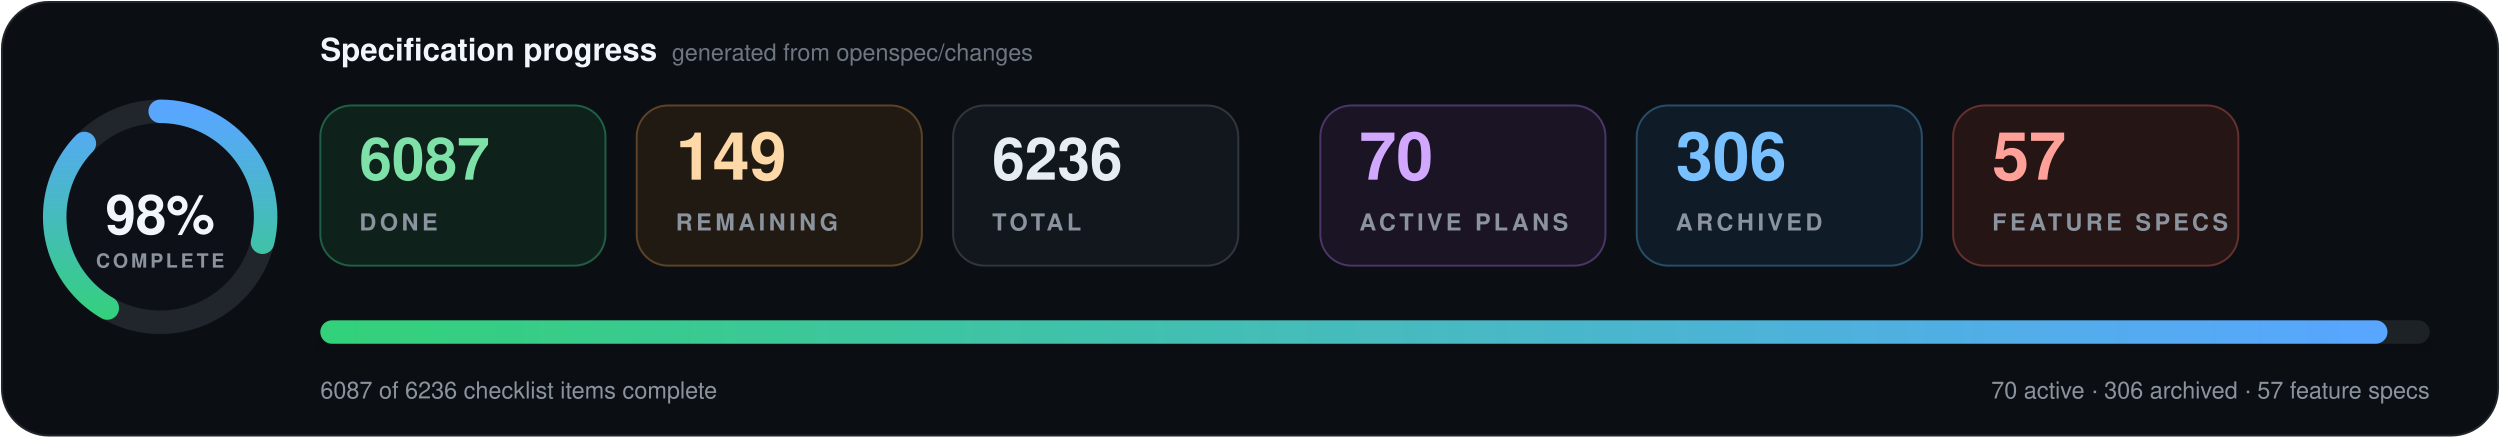
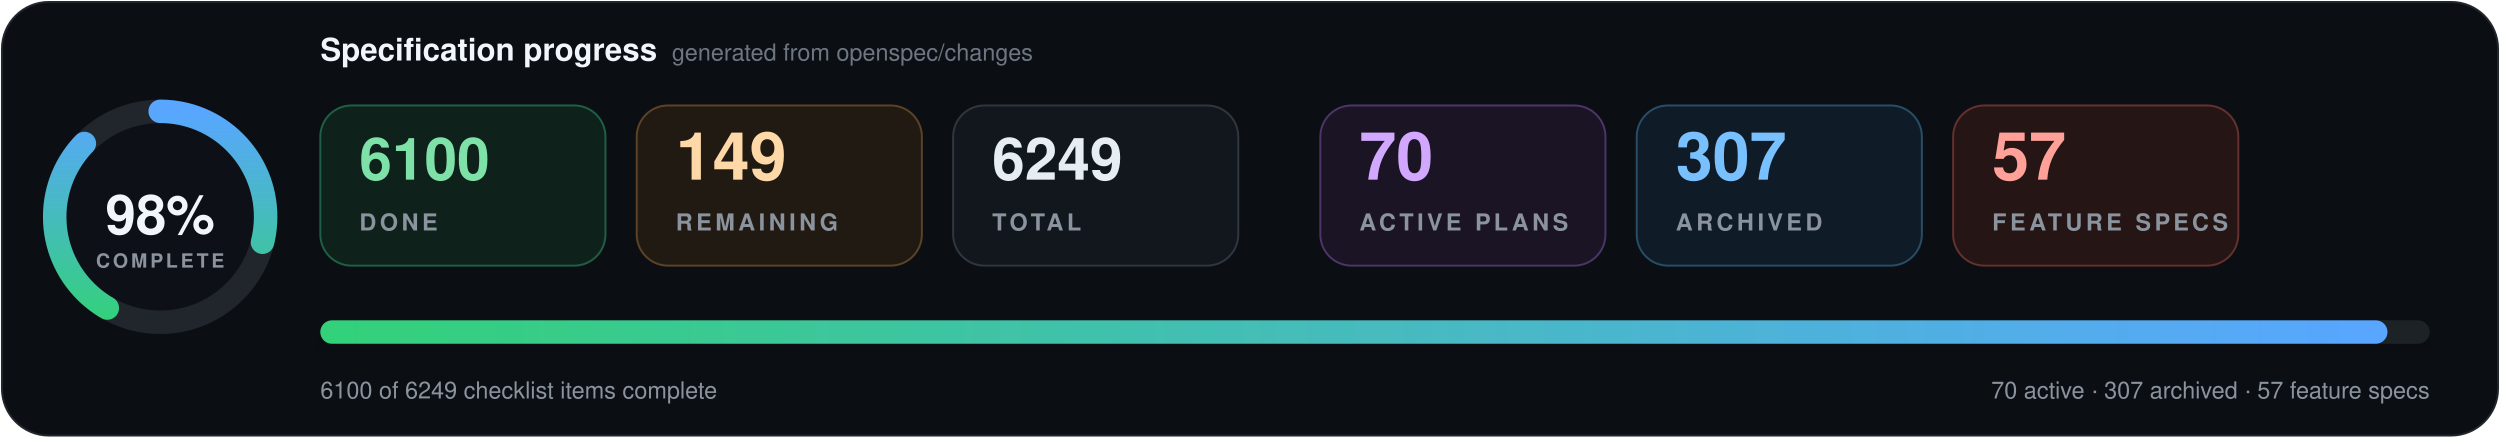
- <svg xmlns="http://www.w3.org/2000/svg" data-cache-version="1794861172" width="1280" height="224" viewBox="0 0 1280 224" role="img" aria-labelledby="title description" font-family="system-ui, -apple-system, BlinkMacSystemFont, 'Segoe UI', Helvetica, Arial, sans-serif" font-variant-numeric="tabular-nums">
+ <svg xmlns="http://www.w3.org/2000/svg" data-cache-version="1794889573" width="1280" height="224" viewBox="0 0 1280 224" role="img" aria-labelledby="title description" font-family="system-ui, -apple-system, BlinkMacSystemFont, 'Segoe UI', Helvetica, Arial, sans-serif" font-variant-numeric="tabular-nums">
  <defs>
    <linearGradient id="progress" x1="0" x2="1">
      <stop offset="0" stop-color="#33d17a" />
      <stop offset="1" stop-color="#58a6ff" />
    </linearGradient>
    <filter id="shadow" x="-10%" y="-20%" width="120%" height="150%">
      <feDropShadow dx="0" dy="7" stdDeviation="9" flood-color="#000" flood-opacity=".28" />
    </filter>
  </defs>
  <rect x="1" y="1" width="1278" height="222" rx="24" fill="#0b0f14" stroke="#21262d" />
  <g transform="translate(82 111)">
    <circle r="54" fill="#0d1117" stroke="#21262d" stroke-width="12" />
    <circle r="54" fill="none" stroke="url(#progress)" stroke-width="12" stroke-linecap="round" pathLength="100" stroke-dasharray="98 100" transform="rotate(-90)" />
    <text y="-1" text-anchor="middle" dominant-baseline="middle" fill="#f0f6fc" font-size="28" font-weight="800">98%</text>
    <text y="26" text-anchor="middle" fill="#8b949e" font-size="10" font-weight="700" letter-spacing="1.5">COMPLETE</text>
  </g>
  <text x="164" y="31" fill="#f0f6fc" font-size="16" font-weight="750">Specification progress</text>
  <text x="344" y="31" fill="#6e7681" font-size="12">generated from openspec/changes</text>
  <g transform="translate(164 54)">
    <rect width="146" height="82" rx="16" fill="#0f211b" stroke="#1f5f46" />
-     <text x="20" y="38" fill="#7ee2a8" font-size="30" font-weight="750">6087</text>
+     <text x="20" y="38" fill="#7ee2a8" font-size="30" font-weight="750">6100</text>
    <text x="20" y="64" fill="#8b949e" font-size="12" font-weight="700" letter-spacing="1.8">DONE</text>
  </g>
  <g transform="translate(326 54)">
    <rect width="146" height="82" rx="16" fill="#211a13" stroke="#5d4225" />
    <text x="20" y="38" fill="#ffd8a8" font-size="34" font-weight="750">149</text>
    <text x="20" y="64" fill="#8b949e" font-size="12" font-weight="700" letter-spacing="1.8">REMAINING</text>
  </g>
  <g transform="translate(488 54)">
    <rect width="146" height="82" rx="16" fill="#12171d" stroke="#30363d" />
-     <text x="20" y="38" fill="#e6edf3" font-size="30" font-weight="750">6236</text>
+     <text x="20" y="38" fill="#e6edf3" font-size="30" font-weight="750">6249</text>
    <text x="20" y="64" fill="#8b949e" font-size="12" font-weight="700" letter-spacing="1.8">TOTAL</text>
  </g>
  <g transform="translate(676 54)">
    <rect width="146" height="82" rx="16" fill="#1a1424" stroke="#4c3569" />
    <text x="20" y="38" fill="#d2a8ff" font-size="34" font-weight="750">70</text>
    <text x="20" y="64" fill="#8b949e" font-size="12" font-weight="700" letter-spacing="1.8">ACTIVE PLANS</text>
  </g>
  <g transform="translate(838 54)">
    <rect width="146" height="82" rx="16" fill="#0f1c27" stroke="#274d69" />
-     <text x="20" y="38" fill="#79c0ff" font-size="34" font-weight="750">306</text>
+     <text x="20" y="38" fill="#79c0ff" font-size="34" font-weight="750">307</text>
    <text x="20" y="64" fill="#8b949e" font-size="12" font-weight="700" letter-spacing="1.8">ARCHIVED</text>
  </g>
  <g transform="translate(1000 54)">
    <rect width="146" height="82" rx="16" fill="#251514" stroke="#65302d" />
    <text x="20" y="38" fill="#ffa198" font-size="34" font-weight="750">57</text>
    <text x="20" y="64" fill="#8b949e" font-size="12" font-weight="700" letter-spacing="1.8">FEATURE SPECS</text>
  </g>
  <g filter="url(#shadow)">
    <rect x="164" y="164" width="1080" height="12" rx="6" fill="#1b2128" />
    <rect x="164" y="164" width="1058.4" height="12" rx="6" fill="url(#progress)" />
  </g>
-   <text x="164" y="204" fill="#8b949e" font-size="12">6087 of 6236 checklist items complete</text>
-   <text x="1244" y="204" text-anchor="end" fill="#8b949e" font-size="12">70 active · 306 archived · 57 feature specs</text>
+   <text x="164" y="204" fill="#8b949e" font-size="12">6100 of 6249 checklist items complete</text>
+   <text x="1244" y="204" text-anchor="end" fill="#8b949e" font-size="12">70 active · 307 archived · 57 feature specs</text>
</svg>
